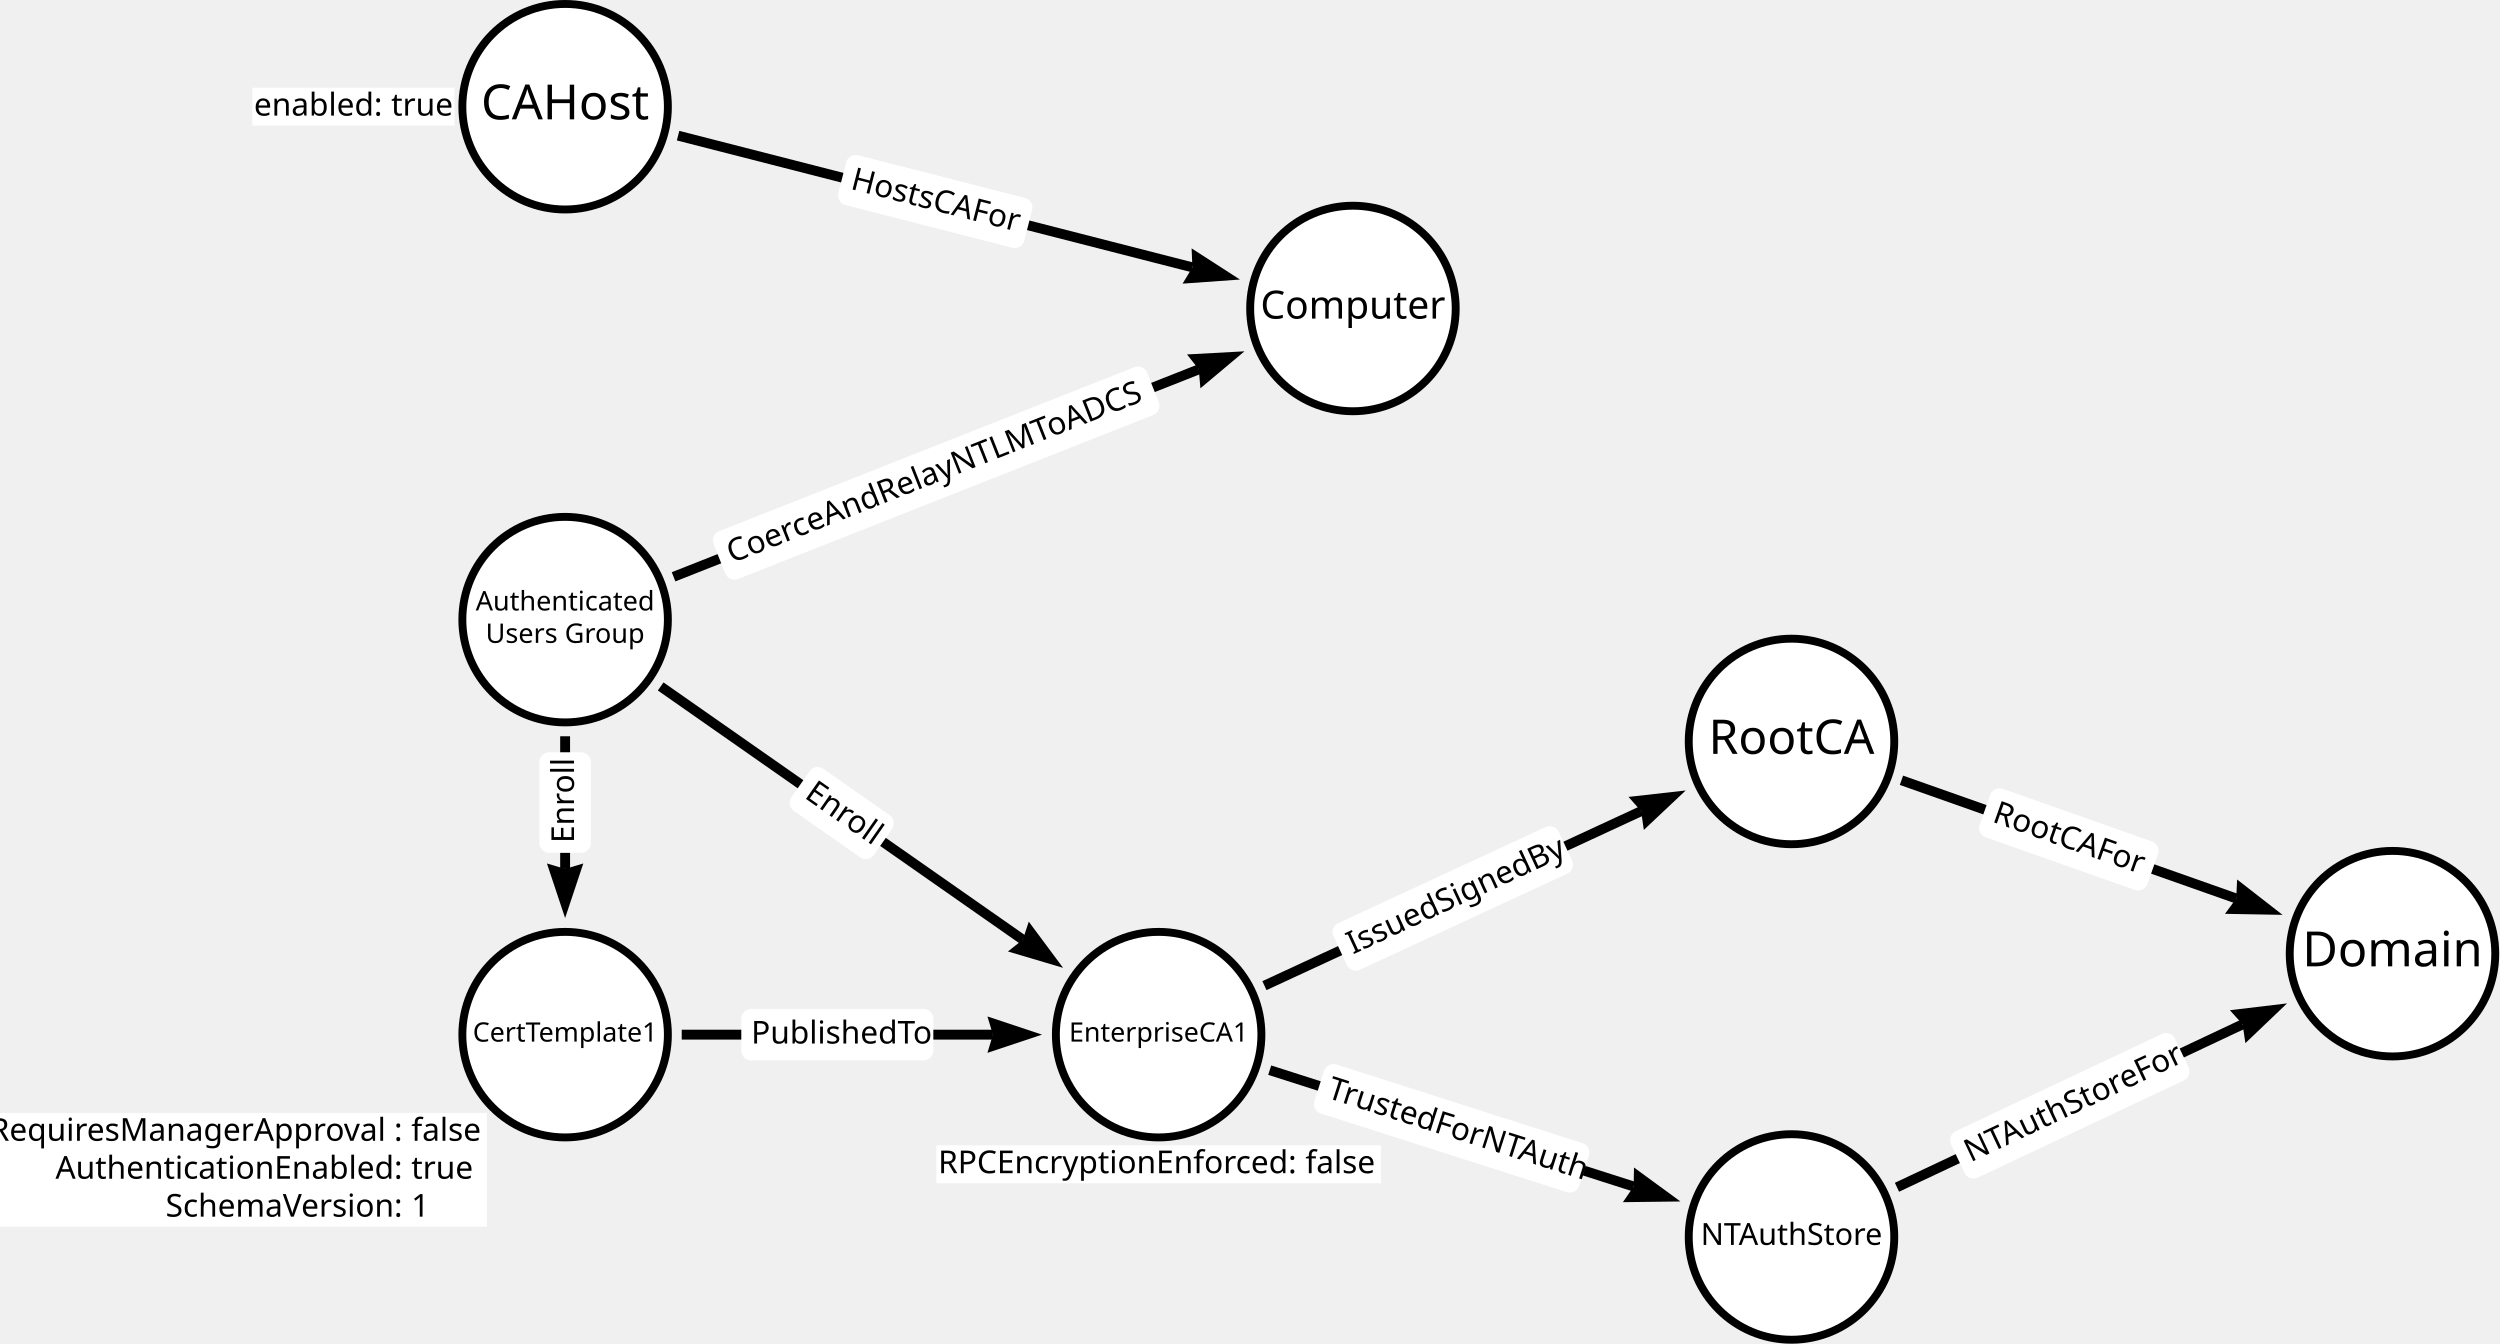
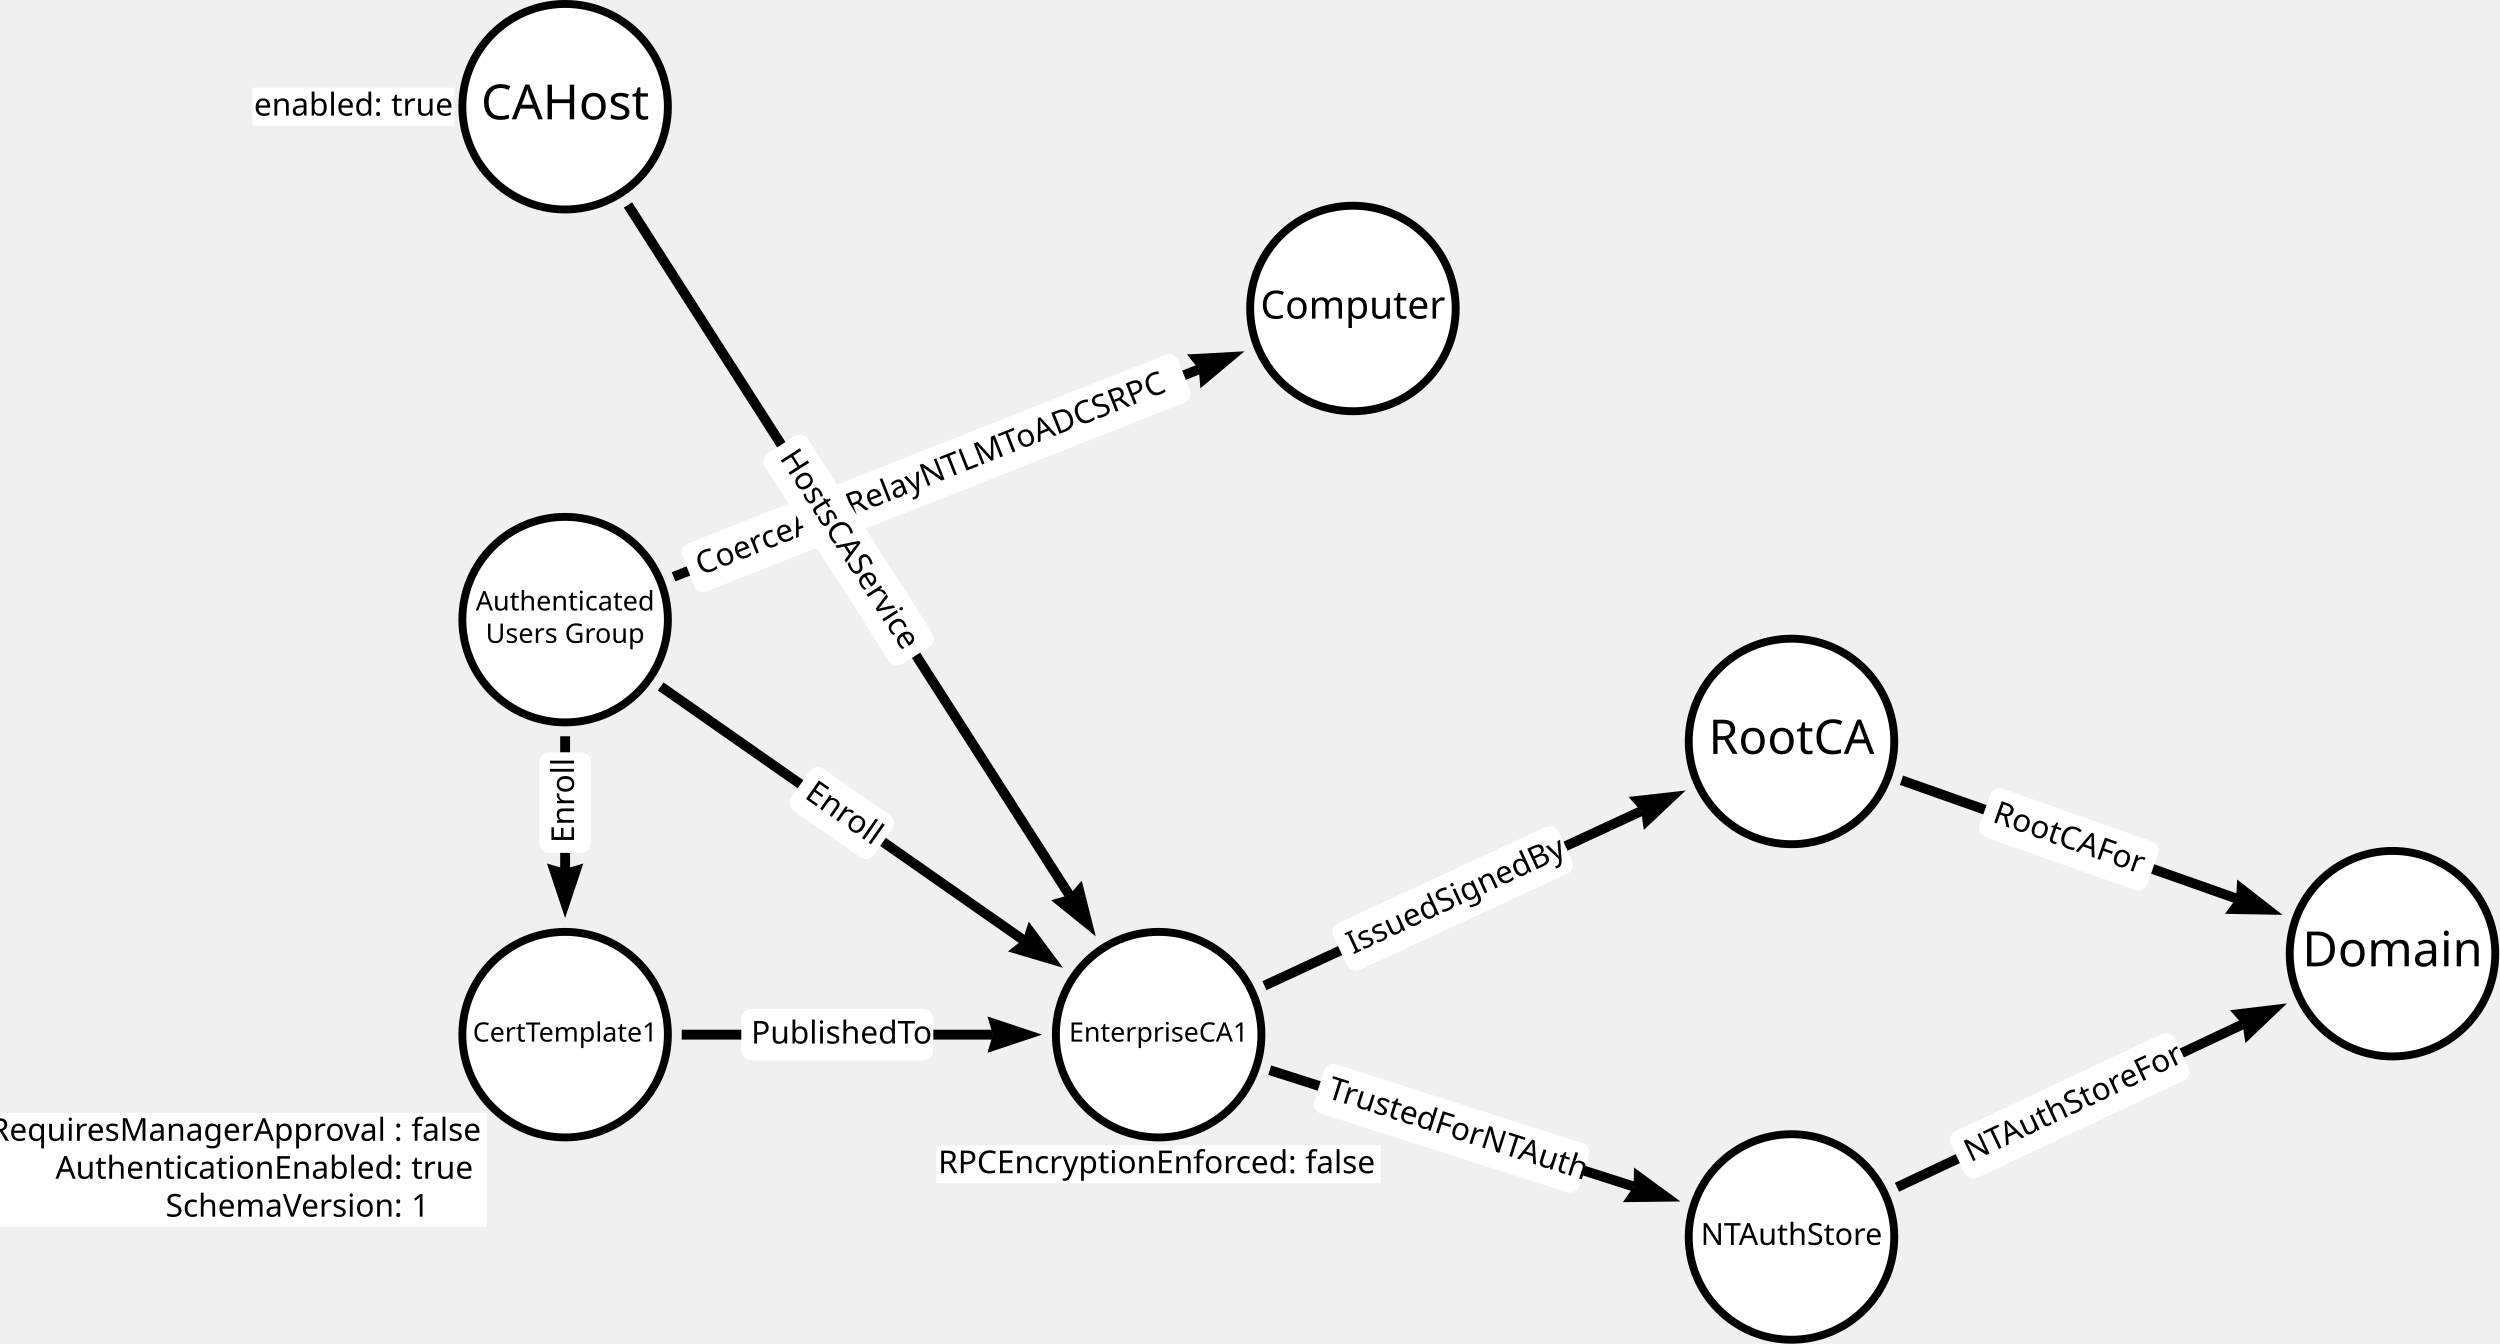
<svg xmlns="http://www.w3.org/2000/svg" width="1265" height="680" viewBox="0 0 1265 680">
  <defs>
    <style type="text/css" />
  </defs>
  <g transform="translate(210.9495 4) scale(1)">
    <g class="relationship">
      <g transform="translate(75 309.5346) rotate(90)" stroke-width="5" stroke="#000000">
        <path d="M 59 0 L 126.138 0" />
        <polygon points="-24.862,0 -27.625,9.208 0,0 -27.625,-9.208" fill="#000000" transform="translate(151 0) rotate(0)" stroke="none" />
      </g>
      <g transform="translate(75 402.1035) rotate(270) translate(0 -13)">
        <g transform="translate(0 0)">
          <g transform="translate(-25.45312 0)" fill="#ffffff" stroke="#000000" stroke-width="0">
            <rect x="0" y="0" width="50.906" height="26" rx="5" ry="5" stroke="none" />
            <text xml:space="preserve" x="5" y="17.5" stroke="none" text-anchor="left" font-family="sans-serif" font-size="16" font-weight="normal" fill="#000000">Enroll</text>
          </g>
        </g>
      </g>
    </g>
    <g class="relationship">
      <g transform="translate(75 309.5346) rotate(-21.55177)" stroke-width="5" stroke="#000000">
        <path d="M 59 0 L 344.74 0" />
        <polygon points="-24.862,0 -27.625,9.208 0,0 -27.625,-9.208" fill="#000000" transform="translate(369.6026 0) rotate(0)" stroke="none" />
      </g>
      <g transform="translate(262.7567 235.3792) rotate(-21.55177) translate(0 -13)">
        <g transform="translate(0 0)">
-           <g transform="translate(-117.9297 0)" fill="#ffffff" stroke="#000000" stroke-width="0">
-             <rect x="0" y="0" width="235.859" height="26" rx="5" ry="5" stroke="none" />
-             <text xml:space="preserve" x="5" y="17.5" stroke="none" text-anchor="left" font-family="sans-serif" font-size="16" font-weight="normal" fill="#000000">CoerceAndRelayNTLMToADCS</text>
+           <g transform="translate(-134.8203 0)" fill="#ffffff" stroke="#000000" stroke-width="0">
+             <rect x="0" y="0" width="269.641" height="26" rx="5" ry="5" stroke="none" />
+             <text xml:space="preserve" x="5" y="17.5" stroke="none" text-anchor="left" font-family="sans-serif" font-size="16" font-weight="normal" fill="#000000">CoerceAndRelayNTLMToADCSRPC</text>
          </g>
        </g>
      </g>
    </g>
    <g class="relationship">
      <g transform="translate(75 519.5346) rotate(0)" stroke-width="5" stroke="#000000">
        <path d="M 59 0 L 216.459 0" />
        <polygon points="-24.862,0 -27.625,9.208 0,0 -27.625,-9.208" fill="#000000" transform="translate(241.321 0) rotate(0)" stroke="none" />
      </g>
      <g transform="translate(212.7294 519.5346) rotate(0) translate(0 -13)">
        <g transform="translate(0 0)">
          <g transform="translate(-48.58594 0)" fill="#ffffff" stroke="#000000" stroke-width="0">
            <rect x="0" y="0" width="97.172" height="26" rx="5" ry="5" stroke="none" />
            <text xml:space="preserve" x="5" y="17.5" stroke="none" text-anchor="left" font-family="sans-serif" font-size="16" font-weight="normal" fill="#000000">PublishedTo</text>
          </g>
        </g>
      </g>
    </g>
    <g class="relationship">
      <g transform="translate(375.321 519.5346) rotate(-24.85791)" stroke-width="5" stroke="#000000">
        <path d="M 59 0 L 269.064 0" />
        <polygon points="-24.862,0 -27.625,9.208 0,0 -27.625,-9.208" fill="#000000" transform="translate(293.9265 0) rotate(0)" stroke="none" />
      </g>
      <g transform="translate(524.1561 450.5805) rotate(-24.85791) translate(0 -13)">
        <g transform="translate(0 0)">
          <g transform="translate(-62.81641 0)" fill="#ffffff" stroke="#000000" stroke-width="0">
            <rect x="0" y="0" width="125.633" height="26" rx="5" ry="5" stroke="none" />
            <text xml:space="preserve" x="5" y="17.5" stroke="none" text-anchor="left" font-family="sans-serif" font-size="16" font-weight="normal" fill="#000000">IssuedSignedBy</text>
          </g>
        </g>
      </g>
    </g>
    <g class="relationship">
      <g transform="translate(375.321 519.5346) rotate(17.72864)" stroke-width="5" stroke="#000000">
        <path d="M 59 0 L 252.333 0" />
        <polygon points="-24.862,0 -27.625,9.208 0,0 -27.625,-9.208" fill="#000000" transform="translate(277.1951 0) rotate(0)" stroke="none" />
      </g>
      <g transform="translate(523.5948 566.9364) rotate(17.72864) translate(0 -13)">
        <g transform="translate(0 0)">
          <g transform="translate(-70.35156 0)" fill="#ffffff" stroke="#000000" stroke-width="0">
            <rect x="0" y="0" width="140.703" height="26" rx="5" ry="5" stroke="none" />
            <text xml:space="preserve" x="5" y="17.5" stroke="none" text-anchor="left" font-family="sans-serif" font-size="16" font-weight="normal" fill="#000000">TrustedForNTAuth</text>
          </g>
        </g>
      </g>
    </g>
    <g class="relationship">
      <g transform="translate(695.55 621.9091) rotate(-25.23888)" stroke-width="5" stroke="#000000">
        <path d="M 59 0 L 252.333 0" />
        <polygon points="-24.862,0 -27.625,9.208 0,0 -27.625,-9.208" fill="#000000" transform="translate(277.1951 0) rotate(0)" stroke="none" />
      </g>
      <g transform="translate(836.3562 555.5339) rotate(-25.23888) translate(0 -13)">
        <g transform="translate(0 0)">
          <g transform="translate(-62.64844 0)" fill="#ffffff" stroke="#000000" stroke-width="0">
            <rect x="0" y="0" width="125.297" height="26" rx="5" ry="5" stroke="none" />
            <text xml:space="preserve" x="5" y="17.5" stroke="none" text-anchor="left" font-family="sans-serif" font-size="16" font-weight="normal" fill="#000000">NTAuthStoreFor</text>
          </g>
        </g>
      </g>
    </g>
    <g class="relationship">
      <g transform="translate(695.55 371.1751) rotate(19.44889)" stroke-width="5" stroke="#000000">
        <path d="M 59 0 L 238.641 0" />
        <polygon points="-24.862,0 -27.625,9.208 0,0 -27.625,-9.208" fill="#000000" transform="translate(263.5036 0) rotate(0)" stroke="none" />
      </g>
      <g transform="translate(835.8789 420.7273) rotate(19.44889) translate(0 -13)">
        <g transform="translate(0 0)">
          <g transform="translate(-45.01172 0)" fill="#ffffff" stroke="#000000" stroke-width="0">
            <rect x="0" y="0" width="90.023" height="26" rx="5" ry="5" stroke="none" />
            <text xml:space="preserve" x="5" y="17.5" stroke="none" text-anchor="left" font-family="sans-serif" font-size="16" font-weight="normal" fill="#000000">RootCAFor</text>
          </g>
        </g>
      </g>
    </g>
    <g class="relationship">
      <g transform="translate(75 309.5346) rotate(34.96324)" stroke-width="5" stroke="#000000">
        <path d="M 59 0 L 282.598 0" />
        <polygon points="-24.862,0 -27.625,9.208 0,0 -27.625,-9.208" fill="#000000" transform="translate(307.4597 0) rotate(0)" stroke="none" />
      </g>
      <g transform="translate(214.973 407.4109) rotate(34.96324) translate(0 -13)">
        <g transform="translate(0 0)">
          <g transform="translate(-25.45312 0)" fill="#ffffff" stroke="#000000" stroke-width="0">
            <rect x="0" y="0" width="50.906" height="26" rx="5" ry="5" stroke="none" />
            <text xml:space="preserve" x="5" y="17.5" stroke="none" text-anchor="left" font-family="sans-serif" font-size="16" font-weight="normal" fill="#000000">Enroll</text>
          </g>
        </g>
      </g>
    </g>
    <g class="relationship">
-       <g transform="translate(75 50) rotate(14.36471)" stroke-width="5" stroke="#000000">
-         <path d="M 59 0 L 327.64 0" />
-         <polygon points="-24.862,0 -27.625,9.208 0,0 -27.625,-9.208" fill="#000000" transform="translate(352.5024 0) rotate(0)" stroke="none" />
-       </g>
-       <g transform="translate(262.2762 97.9614) rotate(14.36471) translate(0 -13)">
-         <g transform="translate(0 0)">
-           <g transform="translate(-48.5625 0)" fill="#ffffff" stroke="#000000" stroke-width="0">
-             <rect x="0" y="0" width="97.125" height="26" rx="5" ry="5" stroke="none" />
-             <text xml:space="preserve" x="5" y="17.5" stroke="none" text-anchor="left" font-family="sans-serif" font-size="16" font-weight="normal" fill="#000000">HostsCAFor</text>
+       <g transform="translate(75 50) rotate(57.39644)" stroke-width="5" stroke="#000000">
+         <path d="M 59 0 L 473.503 0" />
+         <polygon points="-24.862,0 -27.625,9.208 0,0 -27.625,-9.208" fill="#000000" transform="translate(498.3647 0) rotate(0)" stroke="none" />
+       </g>
+       <g transform="translate(218.4624 274.2951) rotate(57.39644) translate(0 -13)">
+         <g transform="translate(0 0)">
+           <g transform="translate(-63.23828 0)" fill="#ffffff" stroke="#000000" stroke-width="0">
+             <rect x="0" y="0" width="126.477" height="26" rx="5" ry="5" stroke="none" />
+             <text xml:space="preserve" x="5" y="17.5" stroke="none" text-anchor="left" font-family="sans-serif" font-size="16" font-weight="normal" fill="#000000">HostsCAService</text>
          </g>
        </g>
      </g>
    </g>
    <g class="node">
      <g fill="#ffffff" stroke="#000000" stroke-width="4">
        <circle cx="75" cy="309.535" r="52" />
      </g>
      <g transform="translate(75 309.5346)">
        <g transform="scale(0.2734382) translate(0 0)">
          <g transform="translate(0 0)">
            <g font-family="sans-serif" font-size="50" font-weight="normal" fill="#000000" text-anchor="middle">
              <text xml:space="preserve" x="0" y="-17" stroke="none">Authenticated</text>
              <text xml:space="preserve" x="0" y="43" stroke="none" text-anchor="middle">Users Group</text>
            </g>
          </g>
        </g>
      </g>
    </g>
    <g class="node">
      <g fill="#ffffff" stroke="#000000" stroke-width="4">
        <circle cx="75" cy="519.535" r="52" />
      </g>
      <g transform="translate(75 519.5346)">
        <g transform="scale(0.2714851) translate(0 0)">
          <g transform="translate(0 0)">
            <g font-family="sans-serif" font-size="50" font-weight="normal" fill="#000000" text-anchor="middle">
              <text xml:space="preserve" x="0" y="13" stroke="none">CertTemplate1</text>
            </g>
          </g>
        </g>
        <g transform="translate(-39.59798 39.59798)">
          <g transform="translate(0 0)">
            <g transform="translate(-246.3516 0)" fill="white">
              <rect x="0" y="0" width="246.352" height="57.6" rx="0" ry="0" stroke="none" />
              <g font-family="sans-serif" font-size="16" font-weight="normal" fill="#000000" text-anchor="end">
                <text xml:space="preserve" x="203.664" y="14.1" stroke="none">RequiresManagerApproval :</text>
                <text xml:space="preserve" x="208.109" y="14.1" stroke="none" text-anchor="start">false</text>
                <text xml:space="preserve" x="203.664" y="33.3" stroke="none" text-anchor="end">AuthenticationEnabled:</text>
                <text xml:space="preserve" x="208.109" y="33.3" stroke="none" text-anchor="start">true</text>
                <text xml:space="preserve" x="203.664" y="52.5" stroke="none" text-anchor="end">SchemaVersion:</text>
                <text xml:space="preserve" x="208.109" y="52.5" stroke="none" text-anchor="start">1</text>
              </g>
            </g>
          </g>
        </g>
      </g>
    </g>
    <g class="node">
      <g fill="#ffffff" stroke="#000000" stroke-width="4">
        <circle cx="473.637" cy="152.091" r="52" />
      </g>
      <g transform="translate(473.6373 152.0909)">
        <g transform="scale(0.3945319) translate(0 0)">
          <g transform="translate(0 0)">
            <g font-family="sans-serif" font-size="50" font-weight="normal" fill="#000000" text-anchor="middle">
              <text xml:space="preserve" x="0" y="13" stroke="none">Computer</text>
            </g>
          </g>
        </g>
      </g>
    </g>
    <g class="node">
      <g fill="#ffffff" stroke="#000000" stroke-width="4">
        <circle cx="375.321" cy="519.535" r="52" />
      </g>
      <g transform="translate(375.321 519.5346)">
        <g transform="scale(0.2714851) translate(0 0)">
          <g transform="translate(0 0)">
            <g font-family="sans-serif" font-size="50" font-weight="normal" fill="#000000" text-anchor="middle">
              <text xml:space="preserve" x="0" y="13" stroke="none">EnterpriseCA1</text>
            </g>
          </g>
        </g>
        <g transform="translate(3.429011037612589e-15 56)">
          <g transform="translate(0 0)">
            <g transform="translate(-112.4961 0)" fill="white">
              <rect x="0" y="0" width="224.992" height="19.2" rx="0" ry="0" stroke="none" />
              <g font-family="sans-serif" font-size="16" font-weight="normal" fill="#000000" text-anchor="end">
                <text xml:space="preserve" x="182.305" y="14.1" stroke="none">RPCEncryptionEnforced:</text>
                <text xml:space="preserve" x="186.75" y="14.1" stroke="none" text-anchor="start">false</text>
              </g>
            </g>
          </g>
        </g>
      </g>
    </g>
    <g class="node">
      <g fill="#ffffff" stroke="#000000" stroke-width="4">
        <circle cx="695.55" cy="371.175" r="52" />
      </g>
      <g transform="translate(695.55 371.1751)">
        <g transform="scale(0.4843755) translate(0 0)">
          <g transform="translate(0 0)">
            <g font-family="sans-serif" font-size="50" font-weight="normal" fill="#000000" text-anchor="middle">
              <text xml:space="preserve" x="0" y="13" stroke="none">RootCA</text>
            </g>
          </g>
        </g>
      </g>
    </g>
    <g class="node">
      <g fill="#ffffff" stroke="#000000" stroke-width="4">
        <circle cx="695.55" cy="621.909" r="52" />
      </g>
      <g transform="translate(695.55 621.9091)">
        <g transform="scale(0.3085944) translate(0 0)">
          <g transform="translate(0 0)">
            <g font-family="sans-serif" font-size="50" font-weight="normal" fill="#000000" text-anchor="middle">
              <text xml:space="preserve" x="0" y="13" stroke="none">NTAuthStore</text>
            </g>
          </g>
        </g>
      </g>
    </g>
    <g class="node">
      <g fill="#ffffff" stroke="#000000" stroke-width="4">
        <circle cx="999.651" cy="478.558" r="52" />
      </g>
      <g transform="translate(999.6512 478.5578)">
        <g transform="scale(0.492188) translate(0 0)">
          <g transform="translate(0 0)">
            <g font-family="sans-serif" font-size="50" font-weight="normal" fill="#000000" text-anchor="middle">
              <text xml:space="preserve" x="0" y="13" stroke="none">Domain</text>
            </g>
          </g>
        </g>
      </g>
    </g>
    <g class="node">
      <g fill="#ffffff" stroke="#000000" stroke-width="4">
        <circle cx="75" cy="50" r="52" />
      </g>
      <g transform="translate(75 50)">
        <g transform="scale(0.492188) translate(0 0)">
          <g transform="translate(0 0)">
            <g font-family="sans-serif" font-size="50" font-weight="normal" fill="#000000" text-anchor="middle">
              <text xml:space="preserve" x="0" y="13" stroke="none">CAHost</text>
            </g>
          </g>
        </g>
        <g transform="translate(-56 -9.6)">
          <g transform="translate(0 0)">
            <g transform="translate(-102.2969 0)" fill="white">
              <rect x="0" y="0" width="102.297" height="19.2" rx="0" ry="0" stroke="none" />
              <g font-family="sans-serif" font-size="16" font-weight="normal" fill="#000000" text-anchor="end">
                <text xml:space="preserve" x="65.836" y="14.1" stroke="none">enabled:</text>
                <text xml:space="preserve" x="70.281" y="14.1" stroke="none" text-anchor="start">true</text>
              </g>
            </g>
          </g>
        </g>
      </g>
    </g>
  </g>
</svg>
